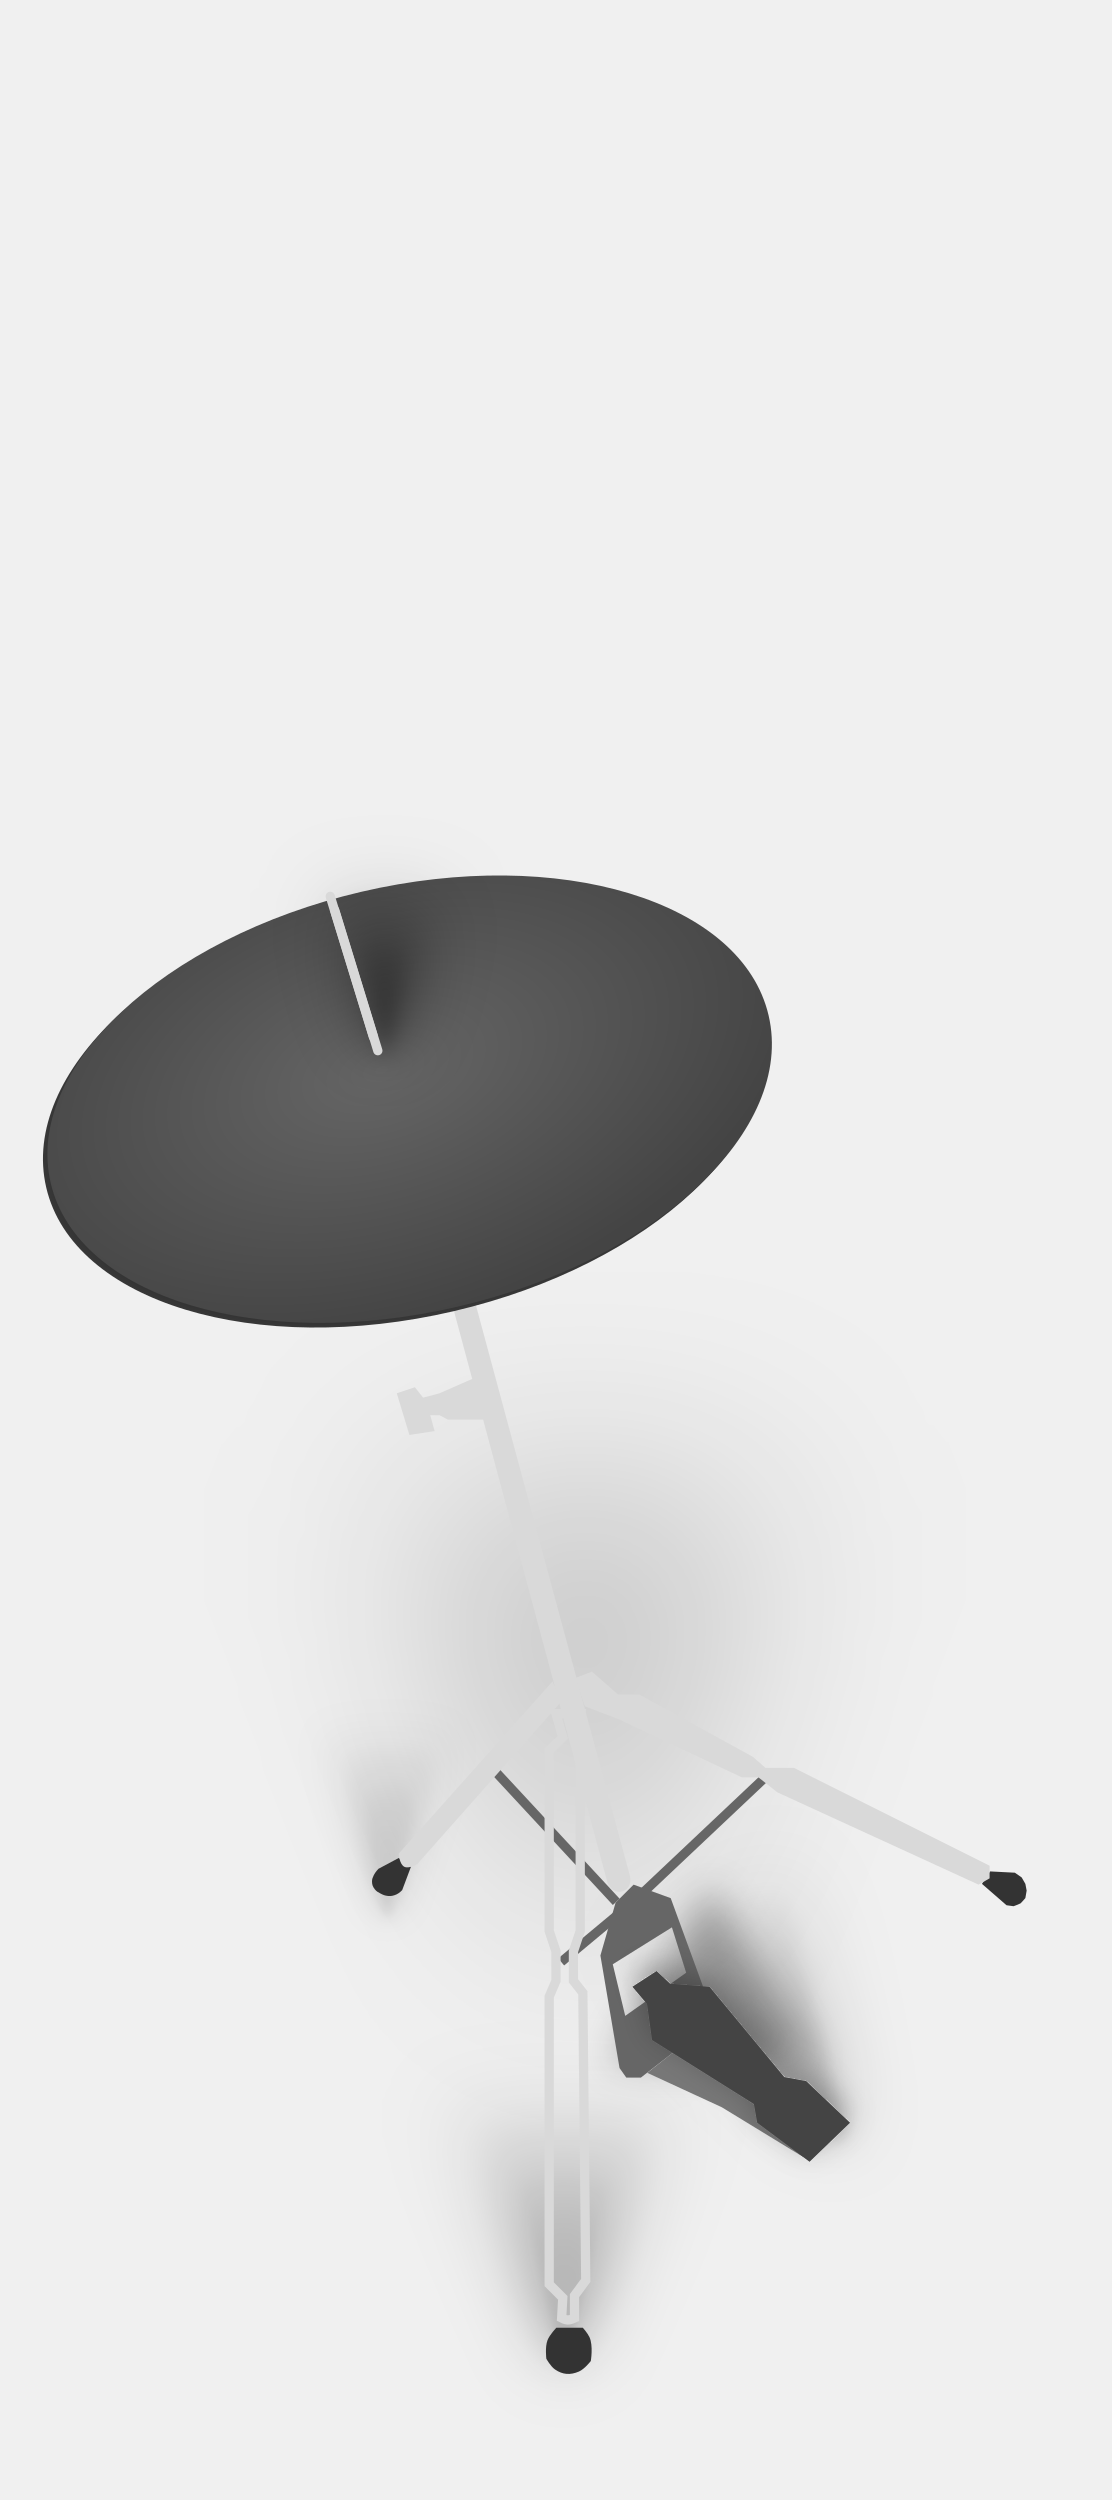
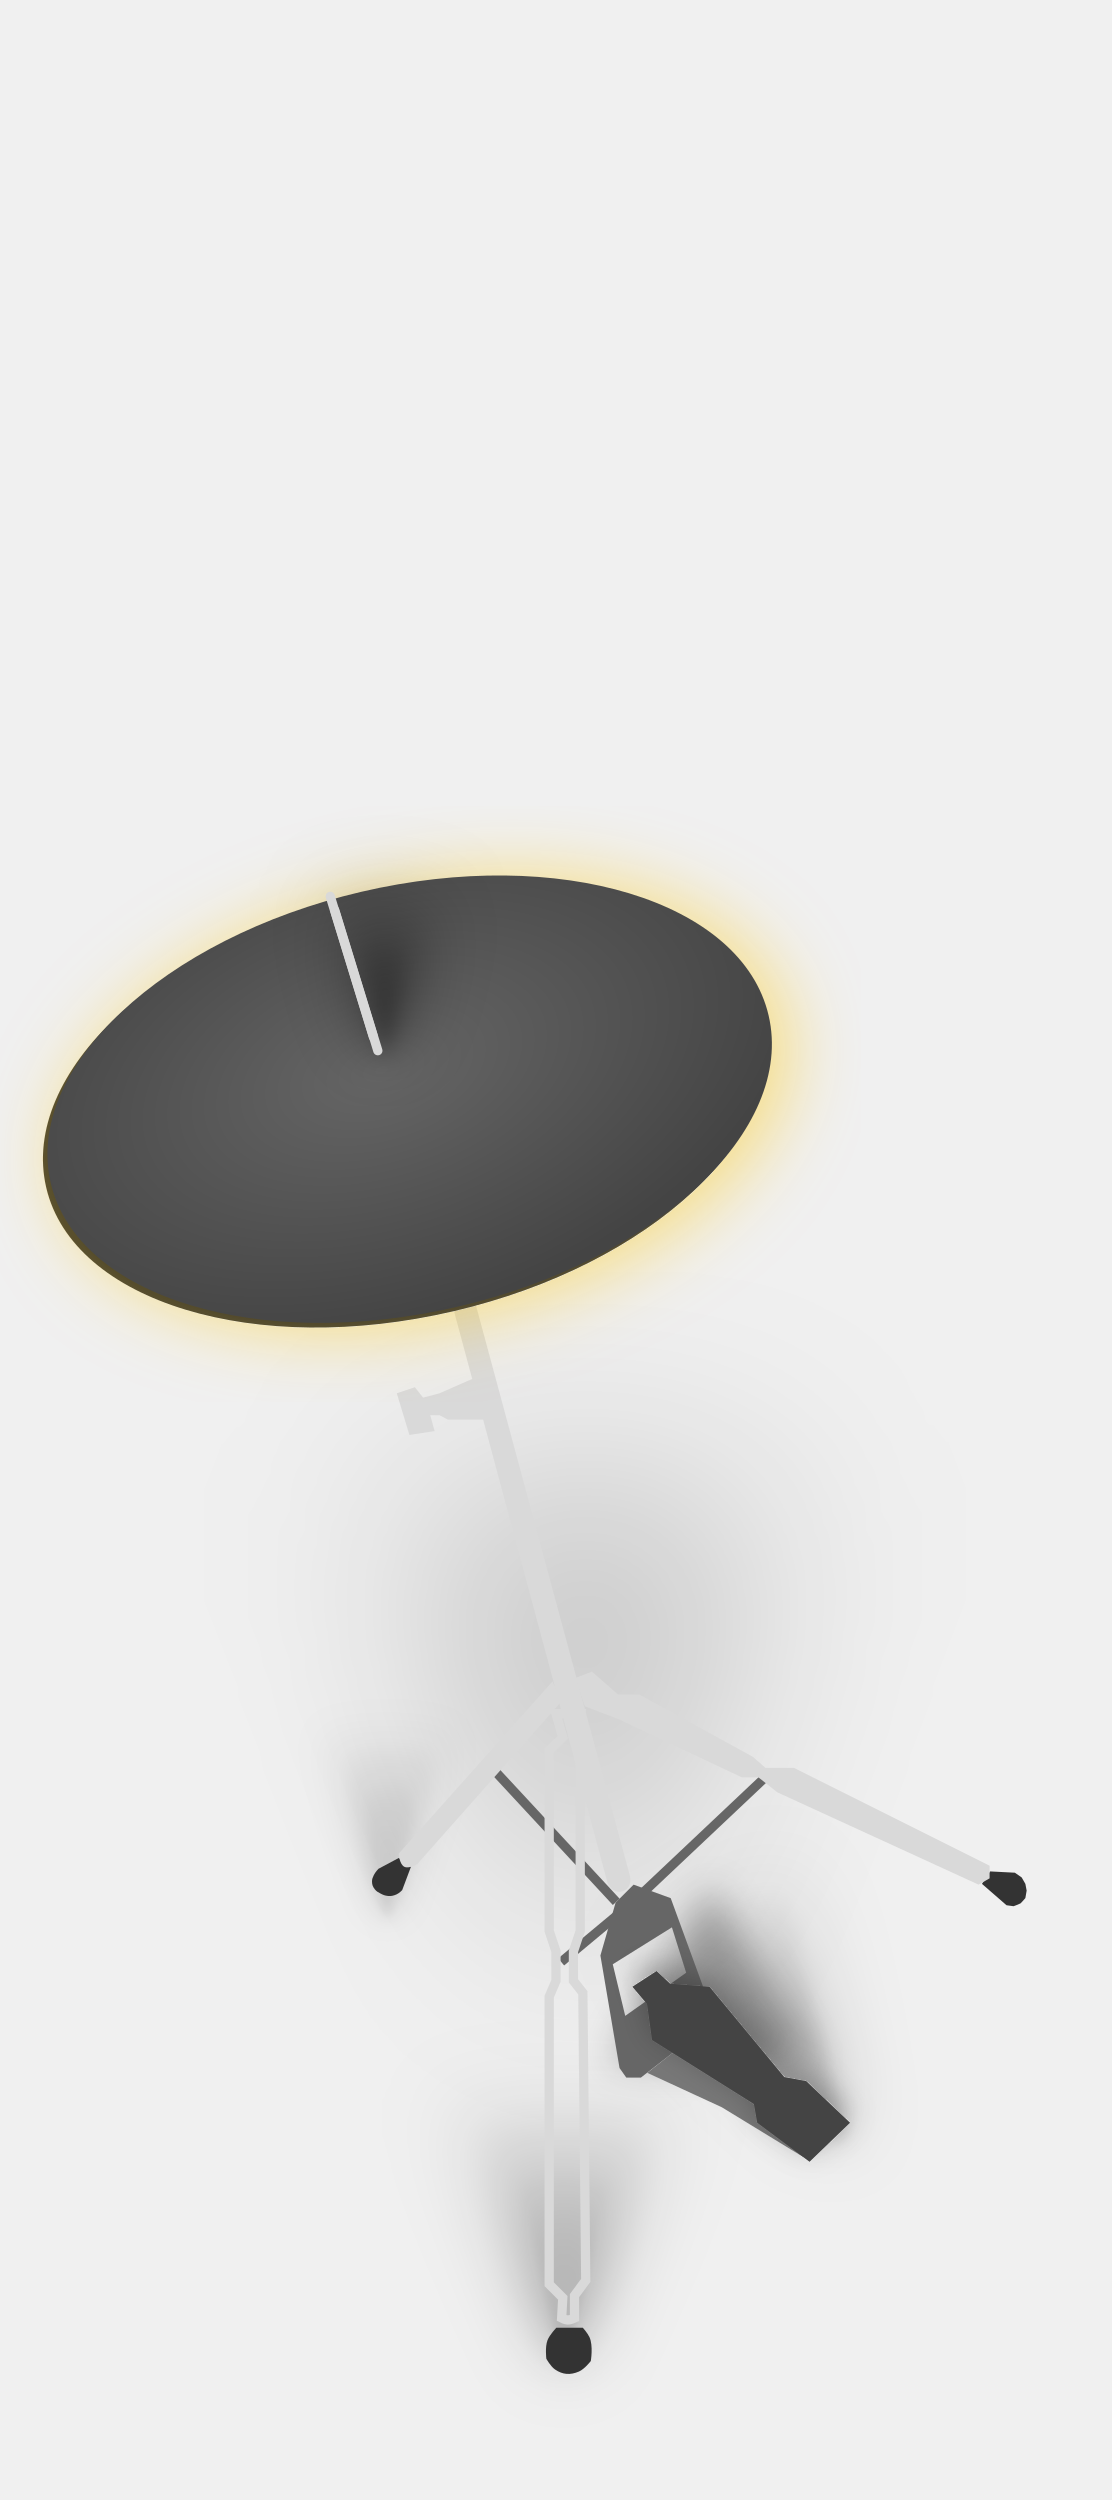
<svg xmlns="http://www.w3.org/2000/svg" width="120" height="270" viewBox="0 0 120 270" fill="none">
  <g clip-path="url(#clip0_1370_96)">
    <g filter="url(#filter0_f_1370_96)">
      <path d="M63.447 213.835L42.909 161.624L83.424 161.407L63.447 213.835Z" fill="black" fill-opacity="0.2" />
    </g>
    <g filter="url(#filter1_f_1370_96)">
      <path d="M76.734 203.542L87.532 222.776H65.935L76.734 203.542Z" fill="black" fill-opacity="0.3" />
    </g>
    <g opacity="0.25">
      <g filter="url(#filter2_f_1370_96)">
        <path d="M60.926 255.892L43.986 221.49H77.867L60.926 255.892Z" fill="url(#paint0_radial_1370_96)" />
      </g>
      <g filter="url(#filter3_f_1370_96)">
        <path d="M60.926 255.892L49.867 225.622H71.984L60.926 255.892Z" fill="url(#paint1_radial_1370_96)" />
      </g>
      <g filter="url(#filter4_f_1370_96)">
-         <path d="M60.926 255.892L55.53 233.393H66.322L60.926 255.892Z" fill="url(#paint2_radial_1370_96)" />
+         <path d="M60.926 255.892L55.53 233.393H66.323L60.926 255.892Z" fill="url(#paint2_radial_1370_96)" />
      </g>
    </g>
    <g opacity="0.25">
      <g filter="url(#filter5_f_1370_96)">
        <path d="M91.122 231.502L63.193 207.615L85.838 195.133L91.122 231.502Z" fill="url(#paint3_radial_1370_96)" />
      </g>
      <g filter="url(#filter6_f_1370_96)">
        <path d="M91.122 231.502L69.119 209.067L83.9 200.919L91.122 231.502Z" fill="url(#paint4_radial_1370_96)" />
      </g>
      <g filter="url(#filter7_f_1370_96)">
        <path d="M91.122 231.502L76.655 213.786L83.868 209.81L91.122 231.502Z" fill="url(#paint5_radial_1370_96)" />
      </g>
    </g>
    <g opacity="0.15">
      <g filter="url(#filter8_f_1370_96)">
        <path d="M41.839 207.334L32.7 183.828H50.978L41.839 207.334Z" fill="url(#paint6_radial_1370_96)" />
      </g>
      <g filter="url(#filter9_f_1370_96)">
        <path d="M41.839 207.334L35.873 186.652H47.805L41.839 207.334Z" fill="url(#paint7_radial_1370_96)" />
      </g>
      <g filter="url(#filter10_f_1370_96)">
        <path d="M41.839 207.334L38.928 191.961H44.75L41.839 207.334Z" fill="url(#paint8_radial_1370_96)" />
      </g>
    </g>
    <line x1="53.305" y1="191.113" x2="66.551" y2="205.4" stroke="#666666" />
    <line x1="68.418" y1="205.376" x2="82.935" y2="191.676" stroke="#666666" />
    <line x1="60.606" y1="211.885" x2="68.441" y2="205.356" stroke="#666666" />
    <path d="M40.868 201.834L43.061 200.662L44.383 201.609L43.437 204.132C43.437 204.132 43.12 204.471 42.812 204.601C42.492 204.737 42.235 204.803 41.89 204.763C41.558 204.725 41.373 204.65 41.079 204.492C40.82 204.354 40.658 204.273 40.478 204.042C40.267 203.771 40.181 203.559 40.177 203.216C40.174 202.932 40.25 202.771 40.37 202.516L40.373 202.51C40.512 202.213 40.868 201.834 40.868 201.834Z" fill="#333333" />
    <path d="M43.057 200.196L59.672 181.59L60.639 183.752L45.049 201.334C45.049 201.334 44.178 201.847 43.683 201.619C43.132 201.365 43.057 200.196 43.057 200.196Z" fill="#D9D9D9" />
    <path d="M59.128 252.751C59.36 252.145 60.089 251.396 60.089 251.396H62.946C62.946 251.396 63.455 251.968 63.66 252.406C64.088 253.322 63.807 254.992 63.807 254.992C63.807 254.992 63.14 255.86 62.527 256.125C61.596 256.526 60.776 256.478 59.941 255.903C59.462 255.573 59.005 254.746 59.005 254.746C59.005 254.746 58.849 253.48 59.128 252.751Z" fill="#333333" />
    <path d="M60.779 187.639L60.045 185.071H62.663L61.931 187.639L62.663 189.106V208.548L61.931 210.748V213.928L62.948 215.218L63.26 246.283L62.047 247.925V250.352C62.047 250.352 61.605 250.567 61.305 250.556C61.039 250.547 60.656 250.352 60.656 250.352L60.779 248.165L59.312 246.697V215.639L60.045 213.928V210.748L59.312 208.548V189.106L60.779 187.639Z" stroke="#D9D9D9" />
    <path d="M109.603 202.251L106.931 202.113L106.051 203.458L108.706 205.768L109.465 205.871C109.689 205.791 110.154 205.616 110.223 205.561C110.292 205.506 110.597 205.159 110.74 204.992L110.878 204.182L110.74 203.458L110.344 202.768L109.603 202.251Z" fill="#333333" />
    <path d="M62.141 181.218L63.93 180.536L66.742 183.007H69.043L81.313 189.739L82.676 190.931H85.744L106.876 201.497V202.861L105.683 203.543L83.954 193.573L81.909 191.954H80.12L66.742 185.648L63.163 184.285L62.141 181.218Z" fill="#D9D9D9" />
    <path fill-rule="evenodd" clip-rule="evenodd" d="M68.428 203.542L72.437 205L77.236 218.121L69.218 224.378H67.638L66.909 223.345L64.844 211.196L66.484 205.486L68.428 203.542ZM67.524 217.714L66.179 212.141L72.568 208.154L74.106 213.054L67.524 217.714Z" fill="#666666" />
    <path d="M77.956 227.584L69.908 223.869L76.315 218.837L90.651 229.224L86.703 232.929L77.956 227.584Z" fill="#777777" />
    <g filter="url(#filter11_d_1370_96)">
      <path d="M70.909 212.869L68.297 214.568L69.876 216.432L70.423 220.323L81.418 227.228L81.782 229.256L87.431 233.476L91.805 229.256L87.067 224.762L84.698 224.324L76.619 214.568L72.367 214.239L70.909 212.869Z" fill="#444444" />
    </g>
    <path d="M51.382 148.754L47.472 150.472L45.695 150.946L44.807 149.82L42.852 150.472L44.214 154.974L46.939 154.559L46.465 152.841H47.472L48.361 153.315H52.448L51.382 148.754Z" fill="#D9D9D9" />
    <path d="M48.211 138.548L65.623 203.394C65.623 203.394 66.244 204.693 67.348 204.216C68.451 203.739 67.974 202.393 67.974 202.393L50.566 137.878L48.211 138.548Z" fill="#D9D9D9" />
-     <ellipse cx="43.761" cy="119.214" rx="39.808" ry="23" transform="rotate(-13.1348 43.7607 119.214)" fill="url(#paint9_radial_1370_96)" />
+     <g filter="url(#filter12_di_1370_96)">
+       <ellipse cx="43.761" cy="119.214" rx="39.808" ry="23" transform="rotate(-13.1348 43.7607 119.214)" fill="url(#paint9_radial_1370_96)" />
+     </g>
    <ellipse cx="44.243" cy="118.714" rx="39.808" ry="23" transform="rotate(-13.1348 44.243 118.714)" fill="url(#paint10_radial_1370_96)" />
    <g opacity="0.5">
-       <g filter="url(#filter12_f_1370_96)">
+       <g filter="url(#filter13_f_1370_96)">
        <path d="M41.56 114.213L33.08 94.006H50.04L41.56 114.213Z" fill="url(#paint11_radial_1370_96)" />
      </g>
-       <g filter="url(#filter13_f_1370_96)">
+       <g filter="url(#filter14_f_1370_96)">
        <path d="M41.56 114.213L36.024 96.433H47.095L41.56 114.213Z" fill="url(#paint12_radial_1370_96)" />
      </g>
-       <g filter="url(#filter14_f_1370_96)">
+       <g filter="url(#filter15_f_1370_96)">
        <path d="M41.56 114.213L38.859 100.997H44.261L41.56 114.213Z" fill="url(#paint13_radial_1370_96)" />
      </g>
    </g>
    <path d="M40.322 111.974L35.667 96.807" stroke="#D9D9D9" stroke-linecap="round" />
    <path d="M40.805 113.475L36.15 98.308" stroke="#D9D9D9" stroke-linecap="round" />
  </g>
  <defs>
    <filter id="filter0_f_1370_96" x="18.909" y="137.407" width="88.514" height="100.428" filterUnits="userSpaceOnUse" color-interpolation-filters="sRGB">
      <feFlood flood-opacity="0" result="BackgroundImageFix" />
      <feBlend mode="normal" in="SourceGraphic" in2="BackgroundImageFix" result="shape" />
      <feGaussianBlur stdDeviation="12" result="effect1_foregroundBlur_1370_96" />
    </filter>
    <filter id="filter1_f_1370_96" x="61.935" y="199.542" width="29.598" height="27.234" filterUnits="userSpaceOnUse" color-interpolation-filters="sRGB">
      <feFlood flood-opacity="0" result="BackgroundImageFix" />
      <feBlend mode="normal" in="SourceGraphic" in2="BackgroundImageFix" result="shape" />
      <feGaussianBlur stdDeviation="2" result="effect1_foregroundBlur_1370_96" />
    </filter>
    <filter id="filter2_f_1370_96" x="35.986" y="213.49" width="49.882" height="50.401" filterUnits="userSpaceOnUse" color-interpolation-filters="sRGB">
      <feFlood flood-opacity="0" result="BackgroundImageFix" />
      <feBlend mode="normal" in="SourceGraphic" in2="BackgroundImageFix" result="shape" />
      <feGaussianBlur stdDeviation="4" result="effect1_foregroundBlur_1370_96" />
    </filter>
    <filter id="filter3_f_1370_96" x="45.867" y="221.622" width="30.117" height="38.27" filterUnits="userSpaceOnUse" color-interpolation-filters="sRGB">
      <feFlood flood-opacity="0" result="BackgroundImageFix" />
      <feBlend mode="normal" in="SourceGraphic" in2="BackgroundImageFix" result="shape" />
      <feGaussianBlur stdDeviation="2" result="effect1_foregroundBlur_1370_96" />
    </filter>
    <filter id="filter4_f_1370_96" x="54.53" y="232.393" width="12.792" height="24.499" filterUnits="userSpaceOnUse" color-interpolation-filters="sRGB">
      <feFlood flood-opacity="0" result="BackgroundImageFix" />
      <feBlend mode="normal" in="SourceGraphic" in2="BackgroundImageFix" result="shape" />
      <feGaussianBlur stdDeviation="0.5" result="effect1_foregroundBlur_1370_96" />
    </filter>
    <filter id="filter5_f_1370_96" x="55.193" y="187.133" width="43.929" height="52.369" filterUnits="userSpaceOnUse" color-interpolation-filters="sRGB">
      <feFlood flood-opacity="0" result="BackgroundImageFix" />
      <feBlend mode="normal" in="SourceGraphic" in2="BackgroundImageFix" result="shape" />
      <feGaussianBlur stdDeviation="4" result="effect1_foregroundBlur_1370_96" />
    </filter>
    <filter id="filter6_f_1370_96" x="67.119" y="198.919" width="26.003" height="34.583" filterUnits="userSpaceOnUse" color-interpolation-filters="sRGB">
      <feFlood flood-opacity="0" result="BackgroundImageFix" />
      <feBlend mode="normal" in="SourceGraphic" in2="BackgroundImageFix" result="shape" />
      <feGaussianBlur stdDeviation="1" result="effect1_foregroundBlur_1370_96" />
    </filter>
    <filter id="filter7_f_1370_96" x="72.655" y="205.81" width="22.468" height="29.692" filterUnits="userSpaceOnUse" color-interpolation-filters="sRGB">
      <feFlood flood-opacity="0" result="BackgroundImageFix" />
      <feBlend mode="normal" in="SourceGraphic" in2="BackgroundImageFix" result="shape" />
      <feGaussianBlur stdDeviation="2" result="effect1_foregroundBlur_1370_96" />
    </filter>
    <filter id="filter8_f_1370_96" x="28.7" y="179.828" width="26.279" height="31.505" filterUnits="userSpaceOnUse" color-interpolation-filters="sRGB">
      <feFlood flood-opacity="0" result="BackgroundImageFix" />
      <feBlend mode="normal" in="SourceGraphic" in2="BackgroundImageFix" result="shape" />
      <feGaussianBlur stdDeviation="2" result="effect1_foregroundBlur_1370_96" />
    </filter>
    <filter id="filter9_f_1370_96" x="33.873" y="184.652" width="15.932" height="24.682" filterUnits="userSpaceOnUse" color-interpolation-filters="sRGB">
      <feFlood flood-opacity="0" result="BackgroundImageFix" />
      <feBlend mode="normal" in="SourceGraphic" in2="BackgroundImageFix" result="shape" />
      <feGaussianBlur stdDeviation="1" result="effect1_foregroundBlur_1370_96" />
    </filter>
    <filter id="filter10_f_1370_96" x="37.928" y="190.961" width="7.822" height="17.373" filterUnits="userSpaceOnUse" color-interpolation-filters="sRGB">
      <feFlood flood-opacity="0" result="BackgroundImageFix" />
      <feBlend mode="normal" in="SourceGraphic" in2="BackgroundImageFix" result="shape" />
      <feGaussianBlur stdDeviation="0.5" result="effect1_foregroundBlur_1370_96" />
    </filter>
    <filter id="filter11_d_1370_96" x="65.297" y="208.869" width="29.508" height="26.607" filterUnits="userSpaceOnUse" color-interpolation-filters="sRGB">
      <feFlood flood-opacity="0" result="BackgroundImageFix" />
      <feColorMatrix in="SourceAlpha" type="matrix" values="0 0 0 0 0 0 0 0 0 0 0 0 0 0 0 0 0 0 127 0" result="hardAlpha" />
      <feOffset dy="-1" />
      <feGaussianBlur stdDeviation="1.5" />
      <feComposite in2="hardAlpha" operator="out" />
      <feColorMatrix type="matrix" values="0 0 0 0 0 0 0 0 0 0 0 0 0 0 0 0 0 0 0.25 0" />
      <feBlend mode="normal" in2="BackgroundImageFix" result="effect1_dropShadow_1370_96" />
      <feBlend mode="normal" in="SourceGraphic" in2="effect1_dropShadow_1370_96" result="shape" />
    </filter>
-     <filter id="filter12_f_1370_96" x="25.08" y="86.006" width="32.96" height="36.208" filterUnits="userSpaceOnUse" color-interpolation-filters="sRGB">
+     <filter id="filter12_di_1370_96" x="-1.361" y="87.051" width="94.244" height="64.325" filterUnits="userSpaceOnUse" color-interpolation-filters="sRGB">
+       <feFlood flood-opacity="0" result="BackgroundImageFix" />
+       <feColorMatrix in="SourceAlpha" type="matrix" values="0 0 0 0 0 0 0 0 0 0 0 0 0 0 0 0 0 0 127 0" result="hardAlpha" />
+       <feOffset dx="2" />
+       <feGaussianBlur stdDeviation="4" />
+       <feComposite in2="hardAlpha" operator="out" />
+       <feColorMatrix type="matrix" values="0 0 0 0 1 0 0 0 0 0.78 0 0 0 0 0 0 0 0 0.5 0" />
+       <feBlend mode="normal" in2="BackgroundImageFix" result="effect1_dropShadow_1370_96" />
+       <feBlend mode="normal" in="SourceGraphic" in2="effect1_dropShadow_1370_96" result="shape" />
+       <feColorMatrix in="SourceAlpha" type="matrix" values="0 0 0 0 0 0 0 0 0 0 0 0 0 0 0 0 0 0 127 0" result="hardAlpha" />
+       <feOffset />
+       <feGaussianBlur stdDeviation="16" />
+       <feComposite in2="hardAlpha" operator="arithmetic" k2="-1" k3="1" />
+       <feColorMatrix type="matrix" values="0 0 0 0 1 0 0 0 0 0.78 0 0 0 0 0 0 0 0 0.25 0" />
+       <feBlend mode="normal" in2="shape" result="effect2_innerShadow_1370_96" />
+     </filter>
+     <filter id="filter13_f_1370_96" x="25.08" y="86.006" width="32.96" height="36.208" filterUnits="userSpaceOnUse" color-interpolation-filters="sRGB">
      <feFlood flood-opacity="0" result="BackgroundImageFix" />
      <feBlend mode="normal" in="SourceGraphic" in2="BackgroundImageFix" result="shape" />
      <feGaussianBlur stdDeviation="4" result="effect1_foregroundBlur_1370_96" />
    </filter>
-     <filter id="filter13_f_1370_96" x="32.024" y="92.433" width="19.071" height="25.78" filterUnits="userSpaceOnUse" color-interpolation-filters="sRGB">
-       <feFlood flood-opacity="0" result="BackgroundImageFix" />
-       <feBlend mode="normal" in="SourceGraphic" in2="BackgroundImageFix" result="shape" />
-       <feGaussianBlur stdDeviation="2" result="effect1_foregroundBlur_1370_96" />
-     </filter>
-     <filter id="filter14_f_1370_96" x="36.859" y="98.997" width="9.402" height="17.216" filterUnits="userSpaceOnUse" color-interpolation-filters="sRGB">
+     <filter id="filter14_f_1370_96" x="32.024" y="92.433" width="19.071" height="25.78" filterUnits="userSpaceOnUse" color-interpolation-filters="sRGB">
+       <feFlood flood-opacity="0" result="BackgroundImageFix" />
+       <feBlend mode="normal" in="SourceGraphic" in2="BackgroundImageFix" result="shape" />
+       <feGaussianBlur stdDeviation="2" result="effect1_foregroundBlur_1370_96" />
+     </filter>
+     <filter id="filter15_f_1370_96" x="36.859" y="98.997" width="9.402" height="17.216" filterUnits="userSpaceOnUse" color-interpolation-filters="sRGB">
      <feFlood flood-opacity="0" result="BackgroundImageFix" />
      <feBlend mode="normal" in="SourceGraphic" in2="BackgroundImageFix" result="shape" />
      <feGaussianBlur stdDeviation="1" result="effect1_foregroundBlur_1370_96" />
    </filter>
    <radialGradient id="paint0_radial_1370_96" cx="0" cy="0" r="1" gradientUnits="userSpaceOnUse" gradientTransform="translate(60.9264 253.675) rotate(-90) scale(43.6522 74.4648)">
      <stop />
      <stop offset="0.708" stop-opacity="0" />
    </radialGradient>
    <radialGradient id="paint1_radial_1370_96" cx="0" cy="0" r="1" gradientUnits="userSpaceOnUse" gradientTransform="translate(60.9259 253.941) rotate(-90) scale(38.4092 48.6084)">
      <stop />
      <stop offset="0.708" stop-opacity="0" />
    </radialGradient>
-     <radialGradient id="paint2_radial_1370_96" cx="0" cy="0" r="1" gradientUnits="userSpaceOnUse" gradientTransform="translate(60.9263 254.442) rotate(-90) scale(28.549 23.7191)">
+     <radialGradient id="paint2_radial_1370_96" cx="0" cy="0" r="1" gradientUnits="userSpaceOnUse" gradientTransform="translate(60.9264 254.442) rotate(-90) scale(28.549 23.7191)">
      <stop />
      <stop offset="0.708" stop-opacity="0" />
    </radialGradient>
    <radialGradient id="paint3_radial_1370_96" cx="0" cy="0" r="1" gradientUnits="userSpaceOnUse" gradientTransform="translate(90.0524 229.56) rotate(-118.865) scale(43.6522 56.8281)">
      <stop />
      <stop offset="0.708" stop-opacity="0" />
    </radialGradient>
    <radialGradient id="paint4_radial_1370_96" cx="0" cy="0" r="1" gradientUnits="userSpaceOnUse" gradientTransform="translate(90.1805 229.794) rotate(-118.865) scale(38.4092 37.0956)">
      <stop />
      <stop offset="0.708" stop-opacity="0" />
    </radialGradient>
    <radialGradient id="paint5_radial_1370_96" cx="0" cy="0" r="1" gradientUnits="userSpaceOnUse" gradientTransform="translate(90.4225 230.232) rotate(-118.865) scale(28.549 18.1013)">
      <stop />
      <stop offset="0.708" stop-opacity="0" />
    </radialGradient>
    <radialGradient id="paint6_radial_1370_96" cx="0" cy="0" r="1" gradientUnits="userSpaceOnUse" gradientTransform="translate(41.839 205.819) rotate(-90) scale(29.8261 40.1722)">
      <stop />
      <stop offset="0.708" stop-opacity="0" />
    </radialGradient>
    <radialGradient id="paint7_radial_1370_96" cx="0" cy="0" r="1" gradientUnits="userSpaceOnUse" gradientTransform="translate(41.8389 206.001) rotate(-90) scale(26.2437 26.2232)">
      <stop />
      <stop offset="0.708" stop-opacity="0" />
    </radialGradient>
-     <radialGradient id="paint8_radial_1370_96" cx="0" cy="0" r="1" gradientUnits="userSpaceOnUse" gradientTransform="translate(41.8387 206.343) rotate(-90) scale(19.5065 12.796)">
+     <radialGradient id="paint8_radial_1370_96" cx="0" cy="0" r="1" gradientUnits="userSpaceOnUse" gradientTransform="translate(41.8388 206.343) rotate(-90) scale(19.5065 12.796)">
      <stop />
      <stop offset="0.708" stop-opacity="0" />
    </radialGradient>
    <radialGradient id="paint9_radial_1370_96" cx="0" cy="0" r="1" gradientUnits="userSpaceOnUse" gradientTransform="translate(43.7607 119.214) rotate(90) scale(23 39.808)">
      <stop offset="0.714" />
      <stop offset="1" stop-color="#383838" />
    </radialGradient>
    <radialGradient id="paint10_radial_1370_96" cx="0" cy="0" r="1" gradientUnits="userSpaceOnUse" gradientTransform="translate(41.9965 114.988) rotate(85.1952) scale(26.8206 46.4206)">
      <stop stop-color="#666666" />
      <stop offset="1" stop-color="#444444" />
    </radialGradient>
    <radialGradient id="paint11_radial_1370_96" cx="0" cy="0" r="1" gradientUnits="userSpaceOnUse" gradientTransform="translate(41.5601 112.911) rotate(-90) scale(25.6416 37.2745)">
      <stop />
      <stop offset="0.708" stop-opacity="0" />
    </radialGradient>
    <radialGradient id="paint12_radial_1370_96" cx="0" cy="0" r="1" gradientUnits="userSpaceOnUse" gradientTransform="translate(41.5598 113.068) rotate(-90) scale(22.5618 24.3316)">
      <stop />
      <stop offset="0.708" stop-opacity="0" />
    </radialGradient>
    <radialGradient id="paint13_radial_1370_96" cx="0" cy="0" r="1" gradientUnits="userSpaceOnUse" gradientTransform="translate(41.56 113.362) rotate(-90) scale(16.7698 11.873)">
      <stop />
      <stop offset="0.708" stop-opacity="0" />
    </radialGradient>
    <clipPath id="clip0_1370_96">
      <rect width="120" height="270" fill="white" />
    </clipPath>
  </defs>
</svg>
